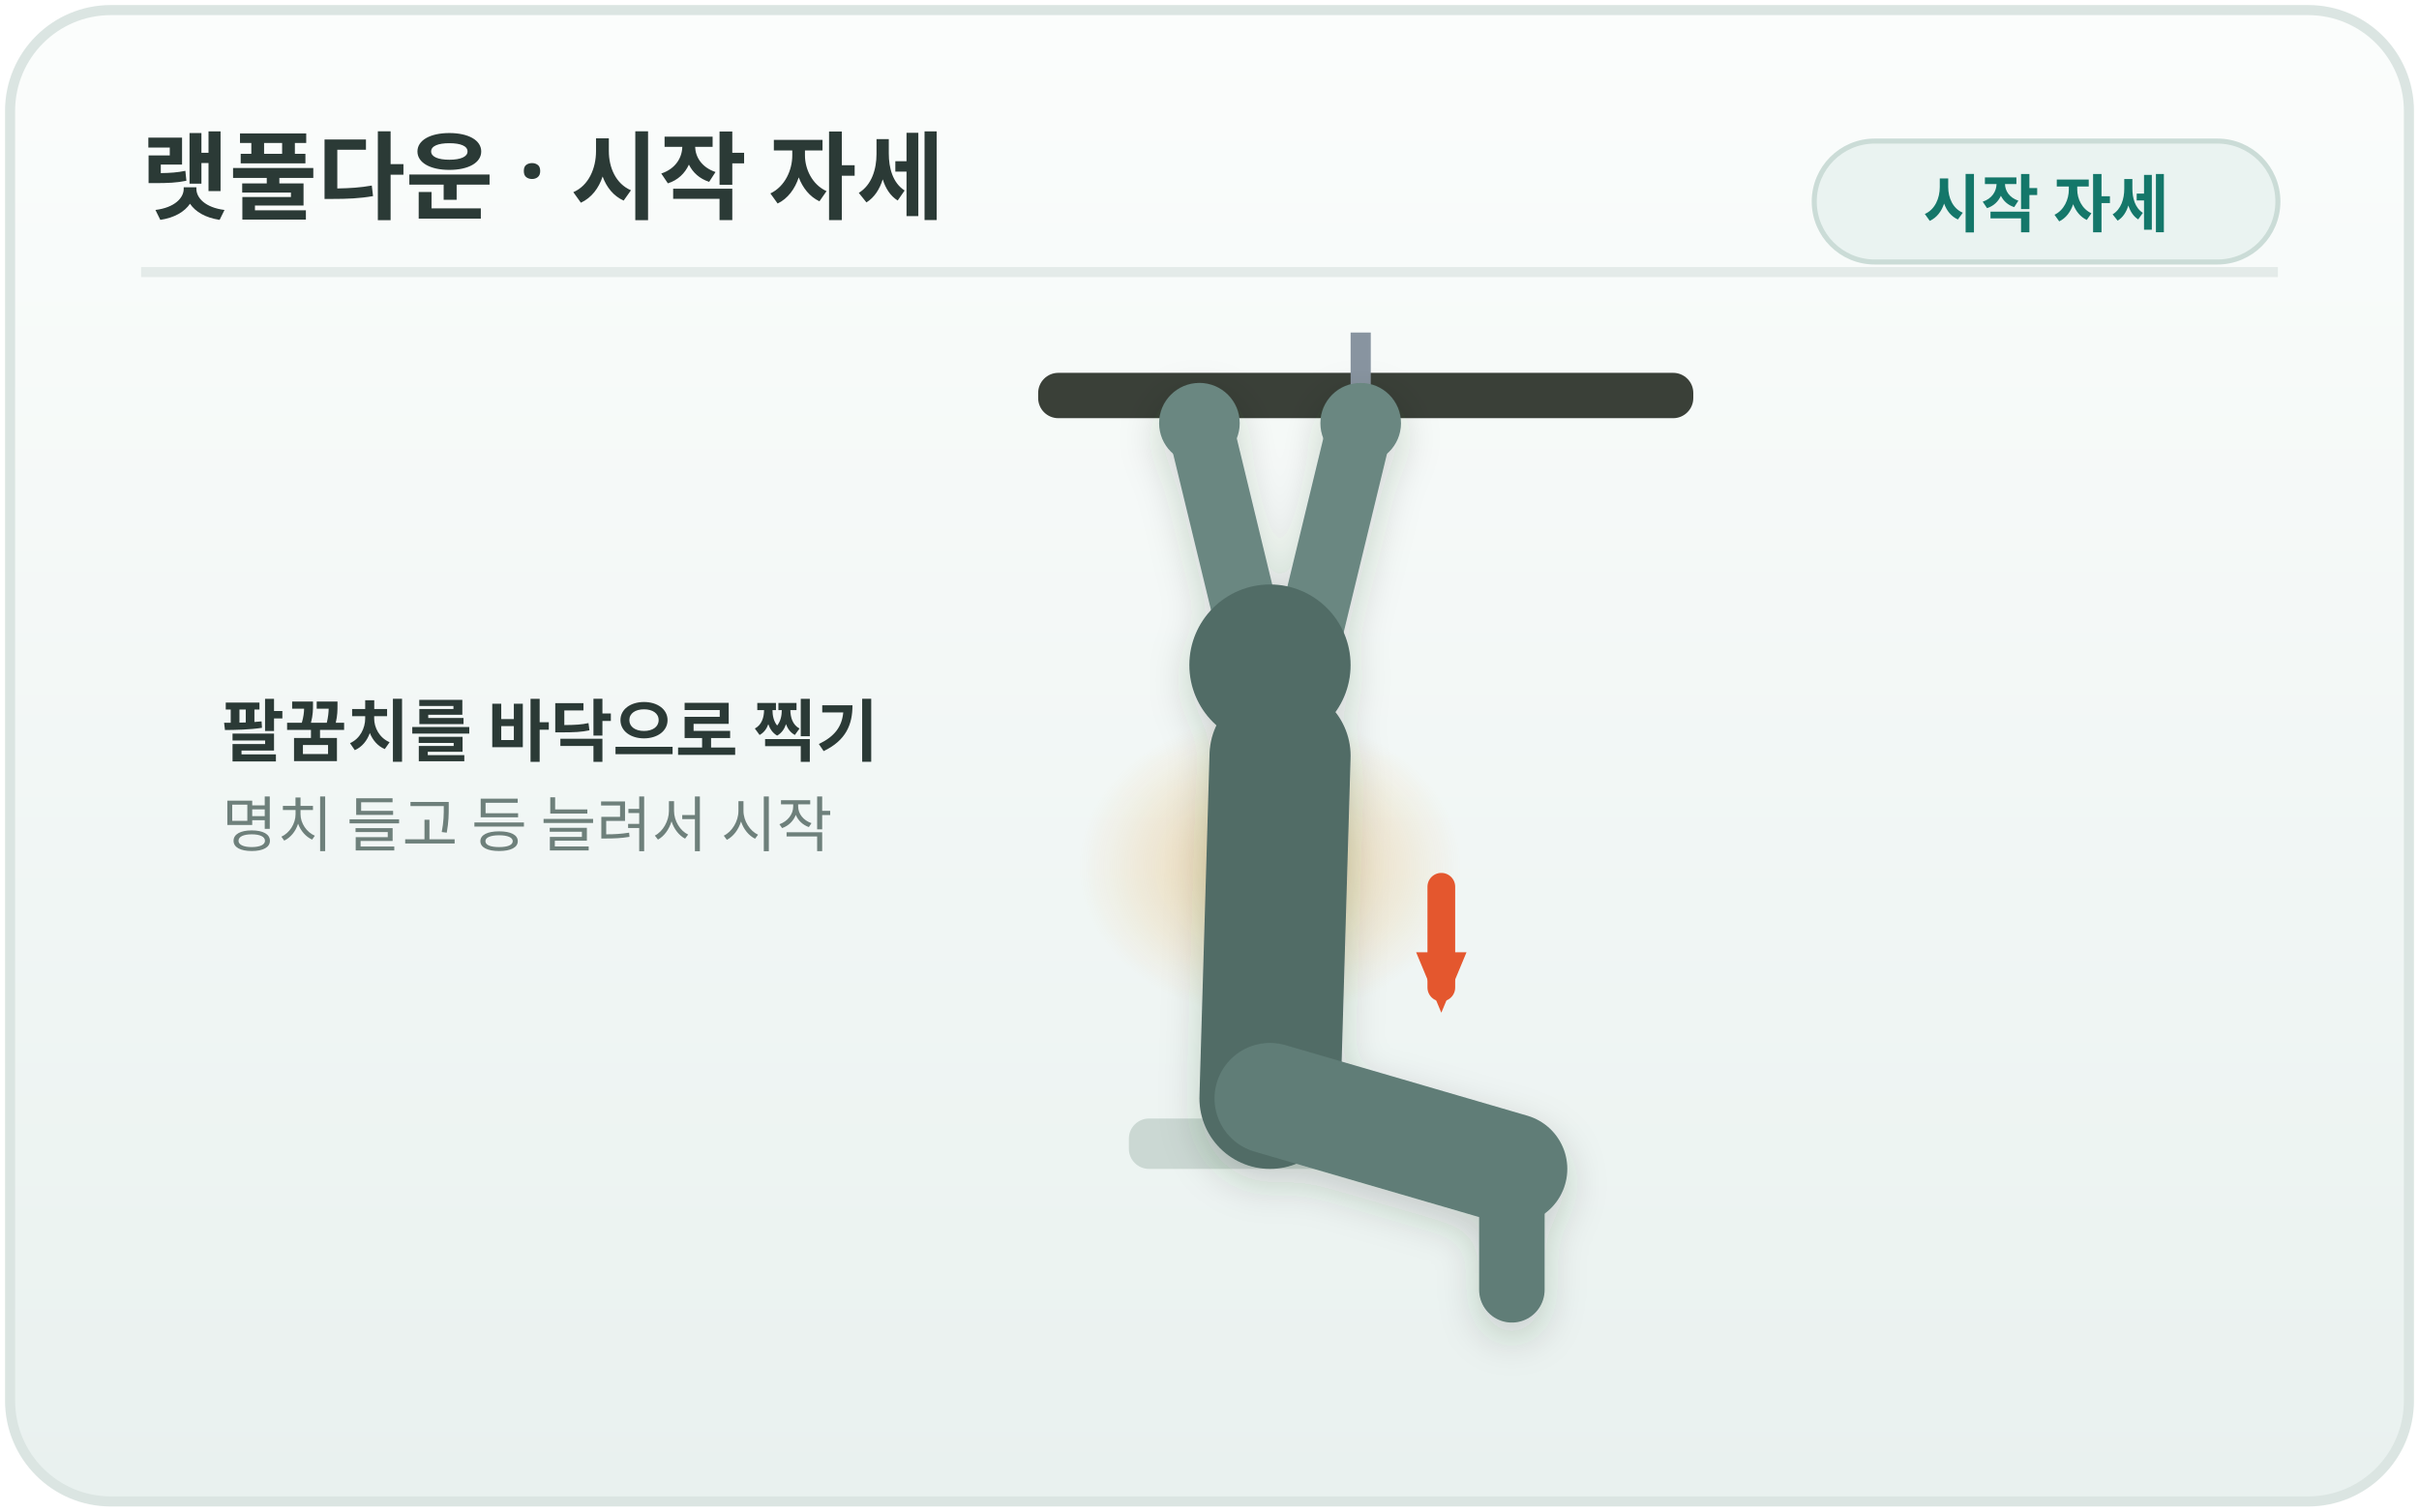
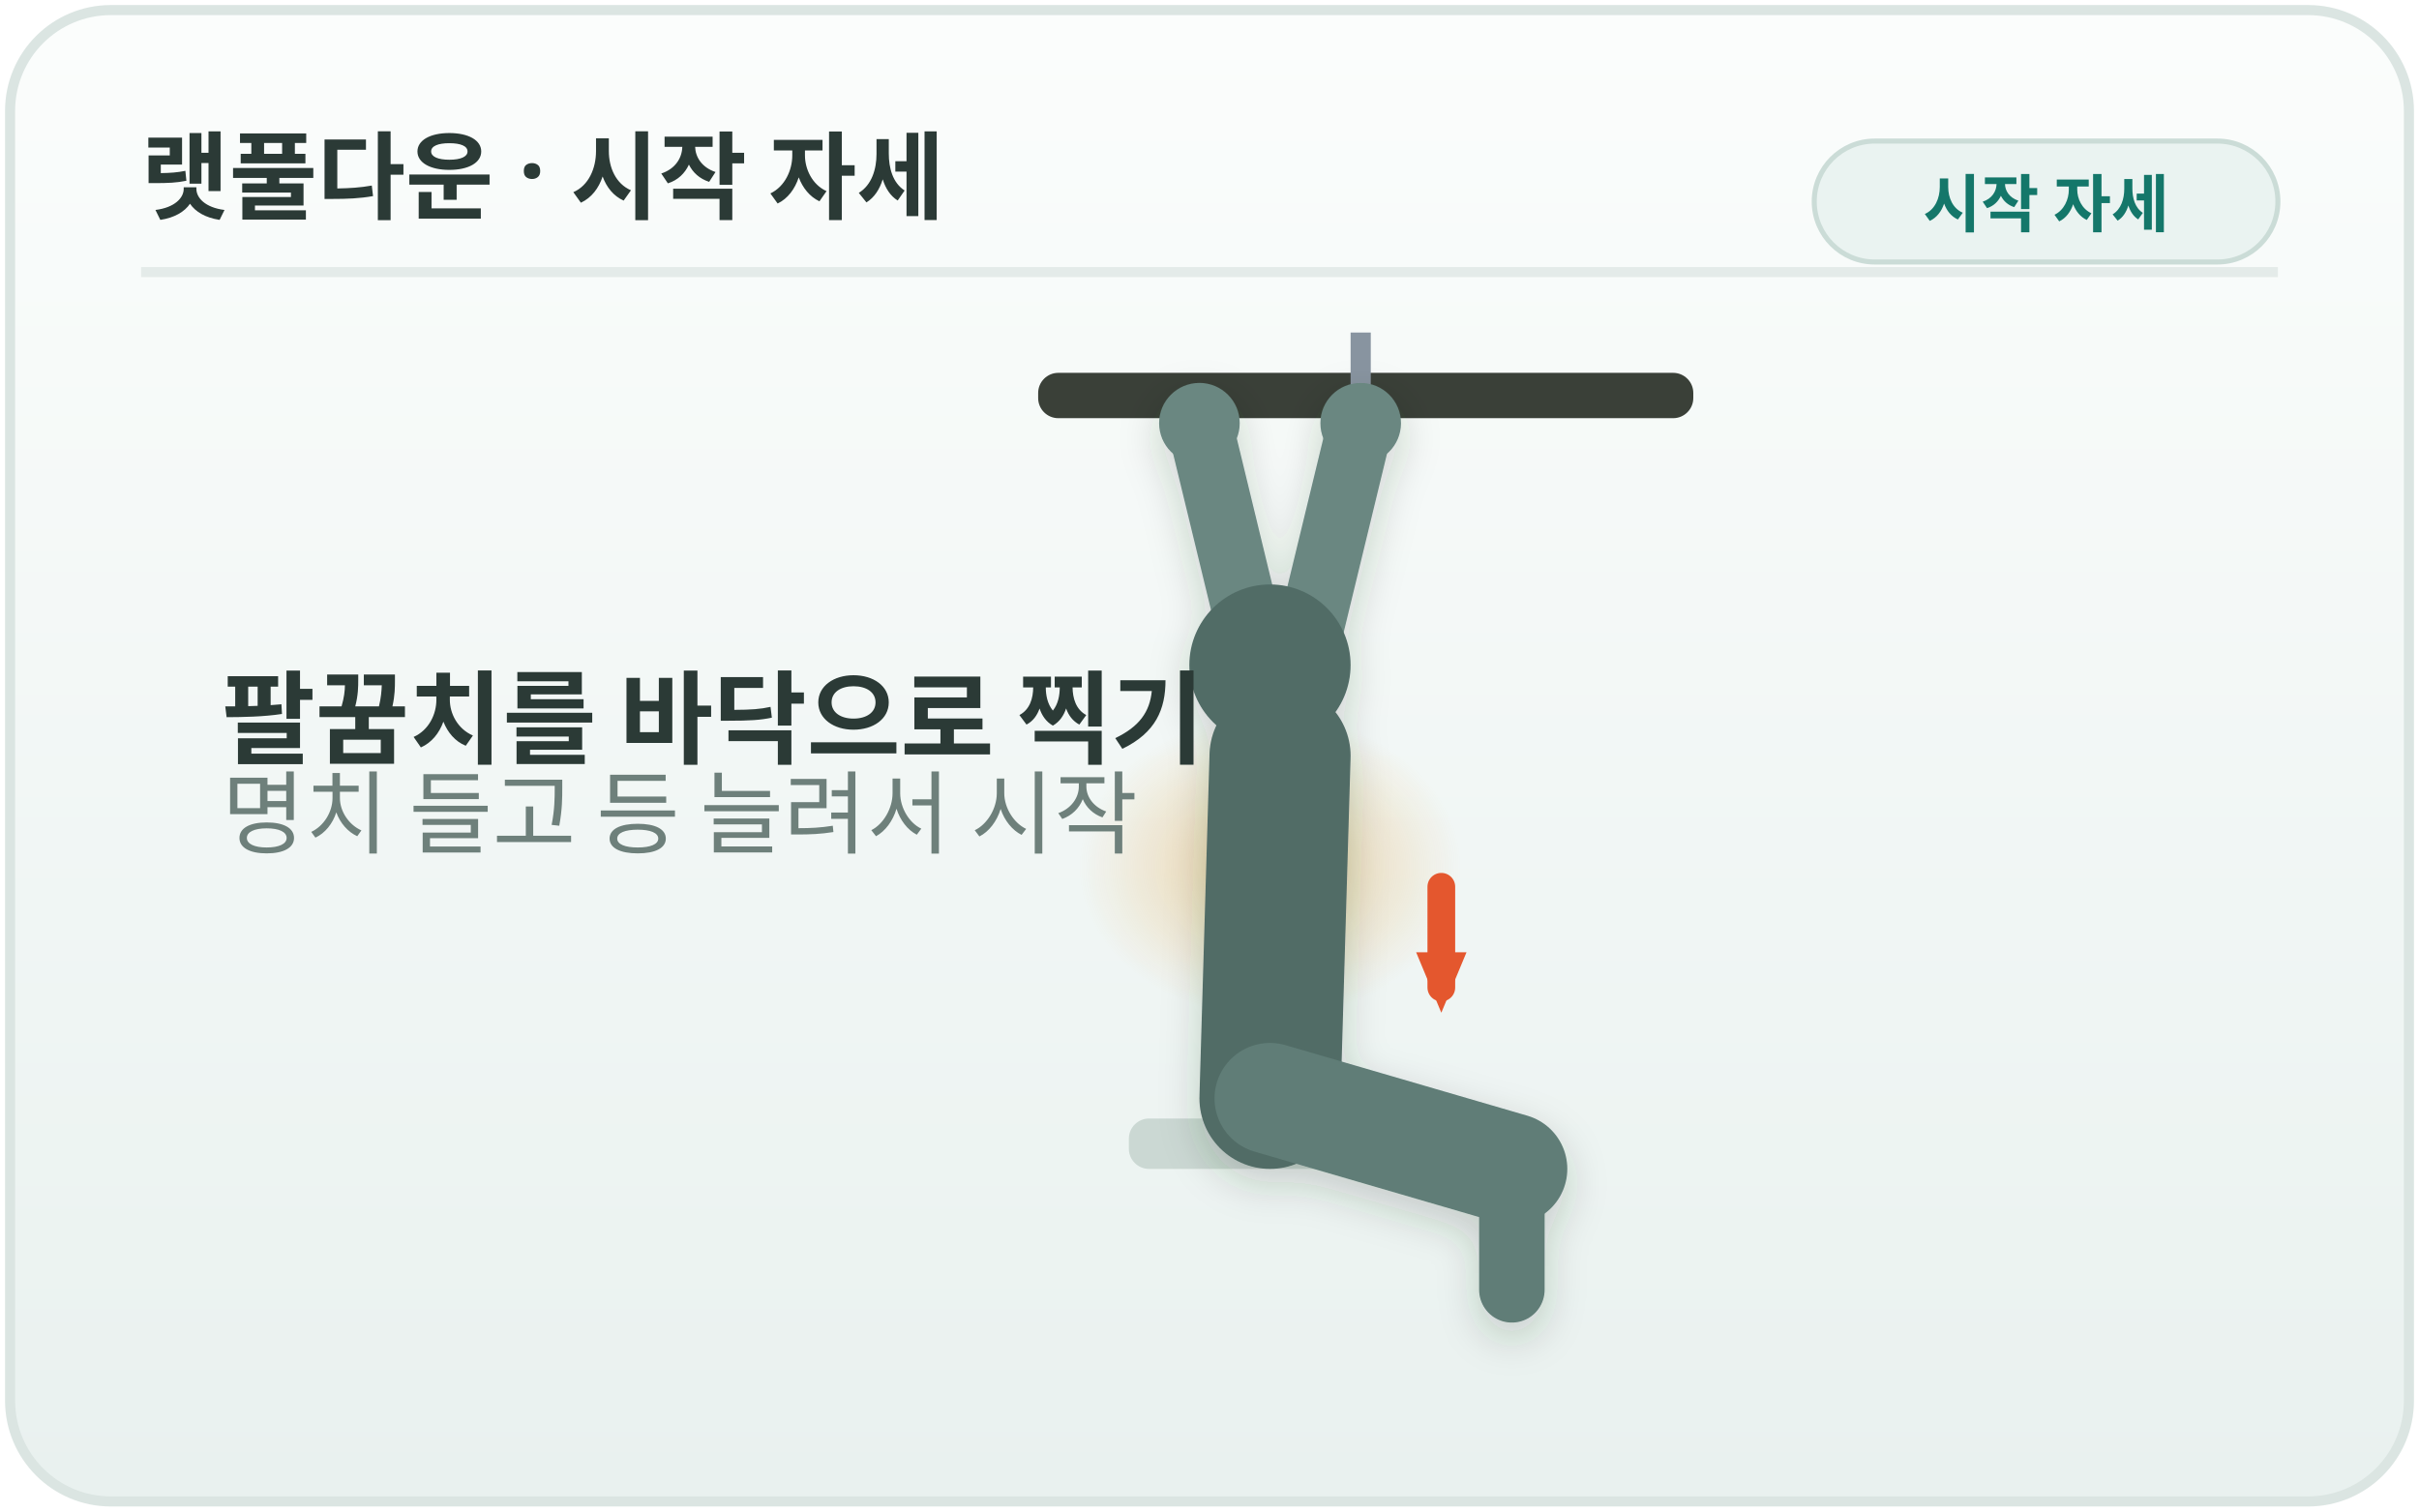
<svg xmlns="http://www.w3.org/2000/svg" viewBox="0 0 480 300" font-family="'Noto Sans KR','Apple SD Gothic Neo',sans-serif">
  <defs>
    <linearGradient id="bg" x1="0" y1="0" x2="0" y2="1">
      <stop offset="0" stop-color="#FBFDFC" />
      <stop offset="1" stop-color="#E9F1EF" />
    </linearGradient>
    <radialGradient id="glow" cx="50%" cy="50%" r="50%">
      <stop offset="0" stop-color="#E0982A" stop-opacity="0.42" />
      <stop offset="1" stop-color="#E0982A" stop-opacity="0" />
    </radialGradient>
    <filter id="soft" x="-30%" y="-30%" width="160%" height="160%">
      <feDropShadow dx="0" dy="3" stdDeviation="4" flood-color="#22332F" flood-opacity="0.20" />
    </filter>
  </defs>
  <rect x="2" y="2" width="476" height="296" rx="20" fill="url(#bg)" stroke="#DBE5E2" stroke-width="2" />
  <text x="28" y="42" font-size="19" font-weight="700" fill="#2B3A36">랫풀다운 · 시작 자세</text>
  <line x1="28" y1="54" x2="452" y2="54" stroke="#E4EBE9" stroke-width="2" />
  <rect x="206" y="74" width="130" height="9" rx="4" fill="#3A4038" />
  <line x1="270" y1="66" x2="270" y2="78" stroke="#8894A0" stroke-width="4" />
  <rect x="224" y="222" width="66" height="10" rx="4" fill="#CBD8D3" />
  <ellipse cx="252" cy="172" rx="38" ry="30" fill="url(#glow)" />
  <g filter="url(#soft)" stroke-linecap="round">
    <line x1="254" y1="150" x2="238" y2="84" stroke="#6A8781" stroke-width="13" />
    <line x1="254" y1="150" x2="270" y2="84" stroke="#6A8781" stroke-width="13" />
    <line x1="254" y1="150" x2="252" y2="218" stroke="#516C66" stroke-width="28" />
    <line x1="252" y1="218" x2="300" y2="232" stroke="#607D77" stroke-width="22" />
    <line x1="300" y1="232" x2="300" y2="256" stroke="#607D77" stroke-width="13" />
    <circle cx="238" cy="84" r="8" fill="#6A8781" />
    <circle cx="270" cy="84" r="8" fill="#6A8781" />
    <circle cx="252" cy="132" r="16" fill="#516C66" />
  </g>
  <line x1="286" y1="196" x2="286" y2="176" stroke="#E4572E" stroke-width="5.5" stroke-linecap="round" />
  <polygon points="286,201 281,189 291,189" fill="#E4572E" />
-   <text x="44" y="150" font-size="13.5" font-weight="600" fill="#2B3A36">팔꿈치를 바닥으로 찍기</text>
-   <text x="44" y="168" font-size="12" fill="#6E807B">명치 들고 등 늘려서 시작</text>
+   <text x="44" y="150" font-size="20.2" font-weight="600" fill="#2B3A36">팔꿈치를 바닥으로 찍기</text>
+   <text x="44" y="168" font-size="18" fill="#6E807B">명치 들고 등 늘려서 시작</text>
  <rect x="360" y="28" width="92" height="24" rx="12" fill="#EAF3F1" stroke="#CBDCD7" />
  <text x="406" y="45" font-size="12.5" font-weight="700" fill="#14776A" text-anchor="middle">시작 자세</text>
</svg>
